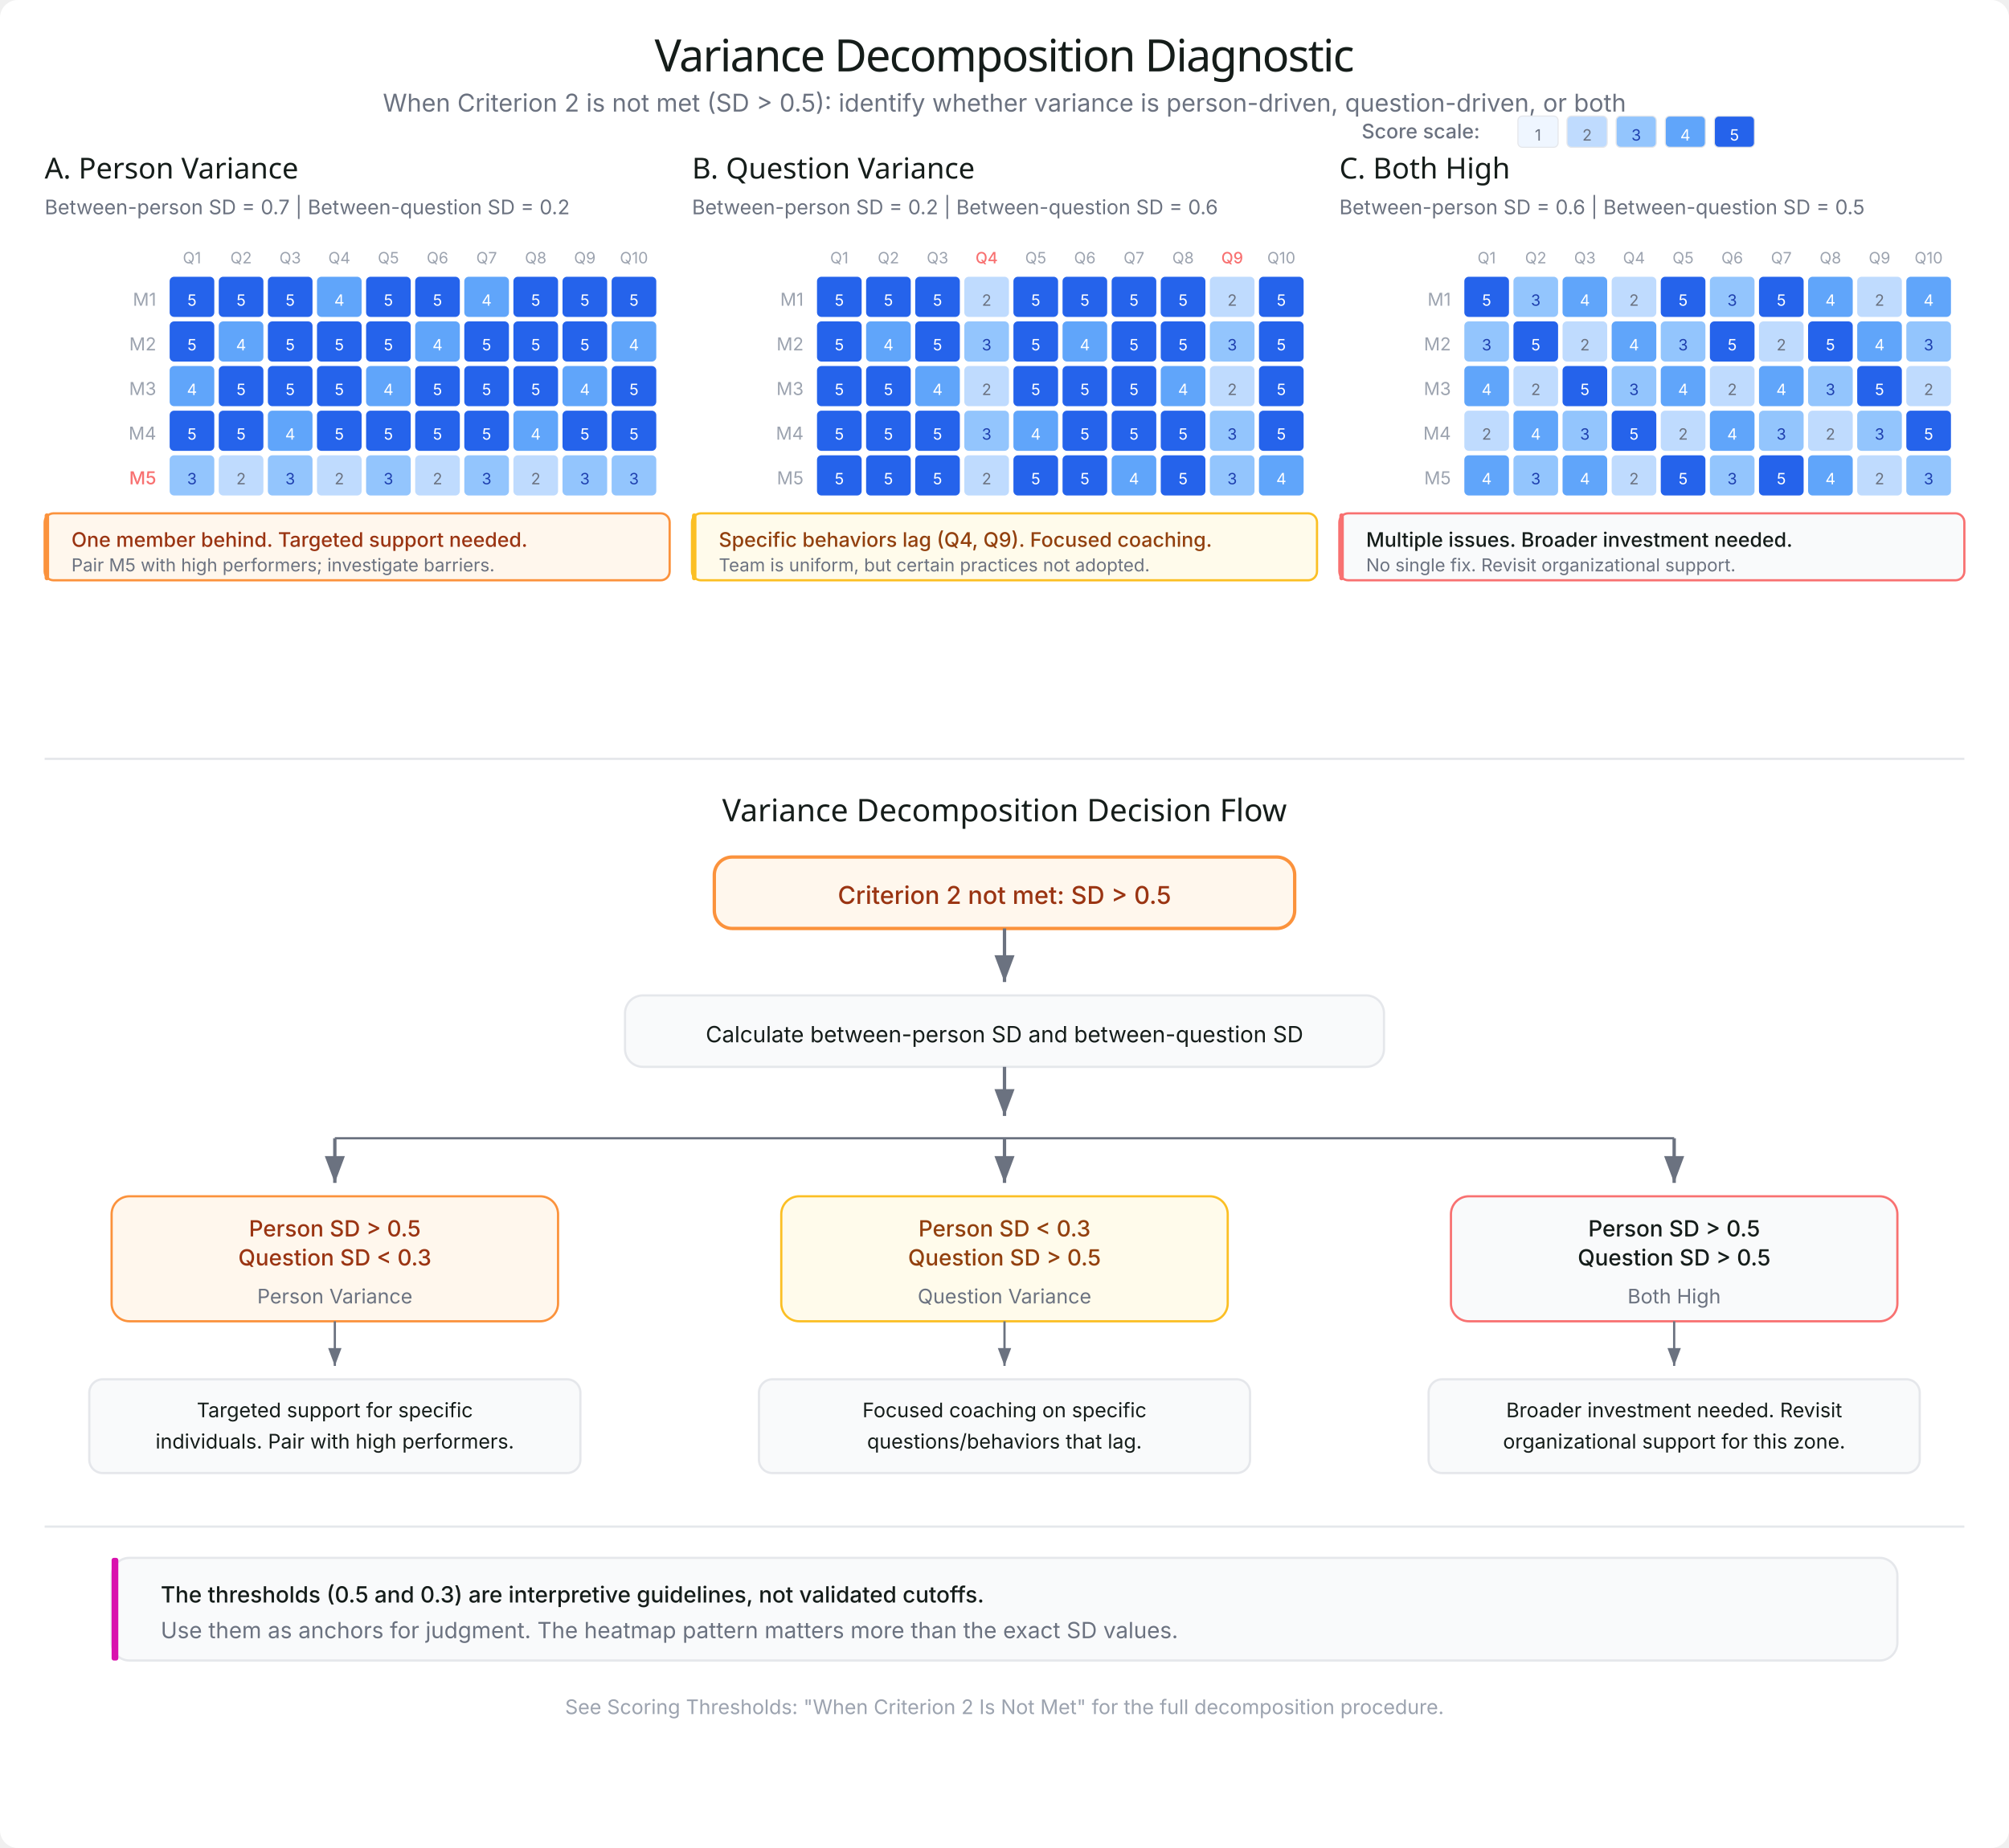
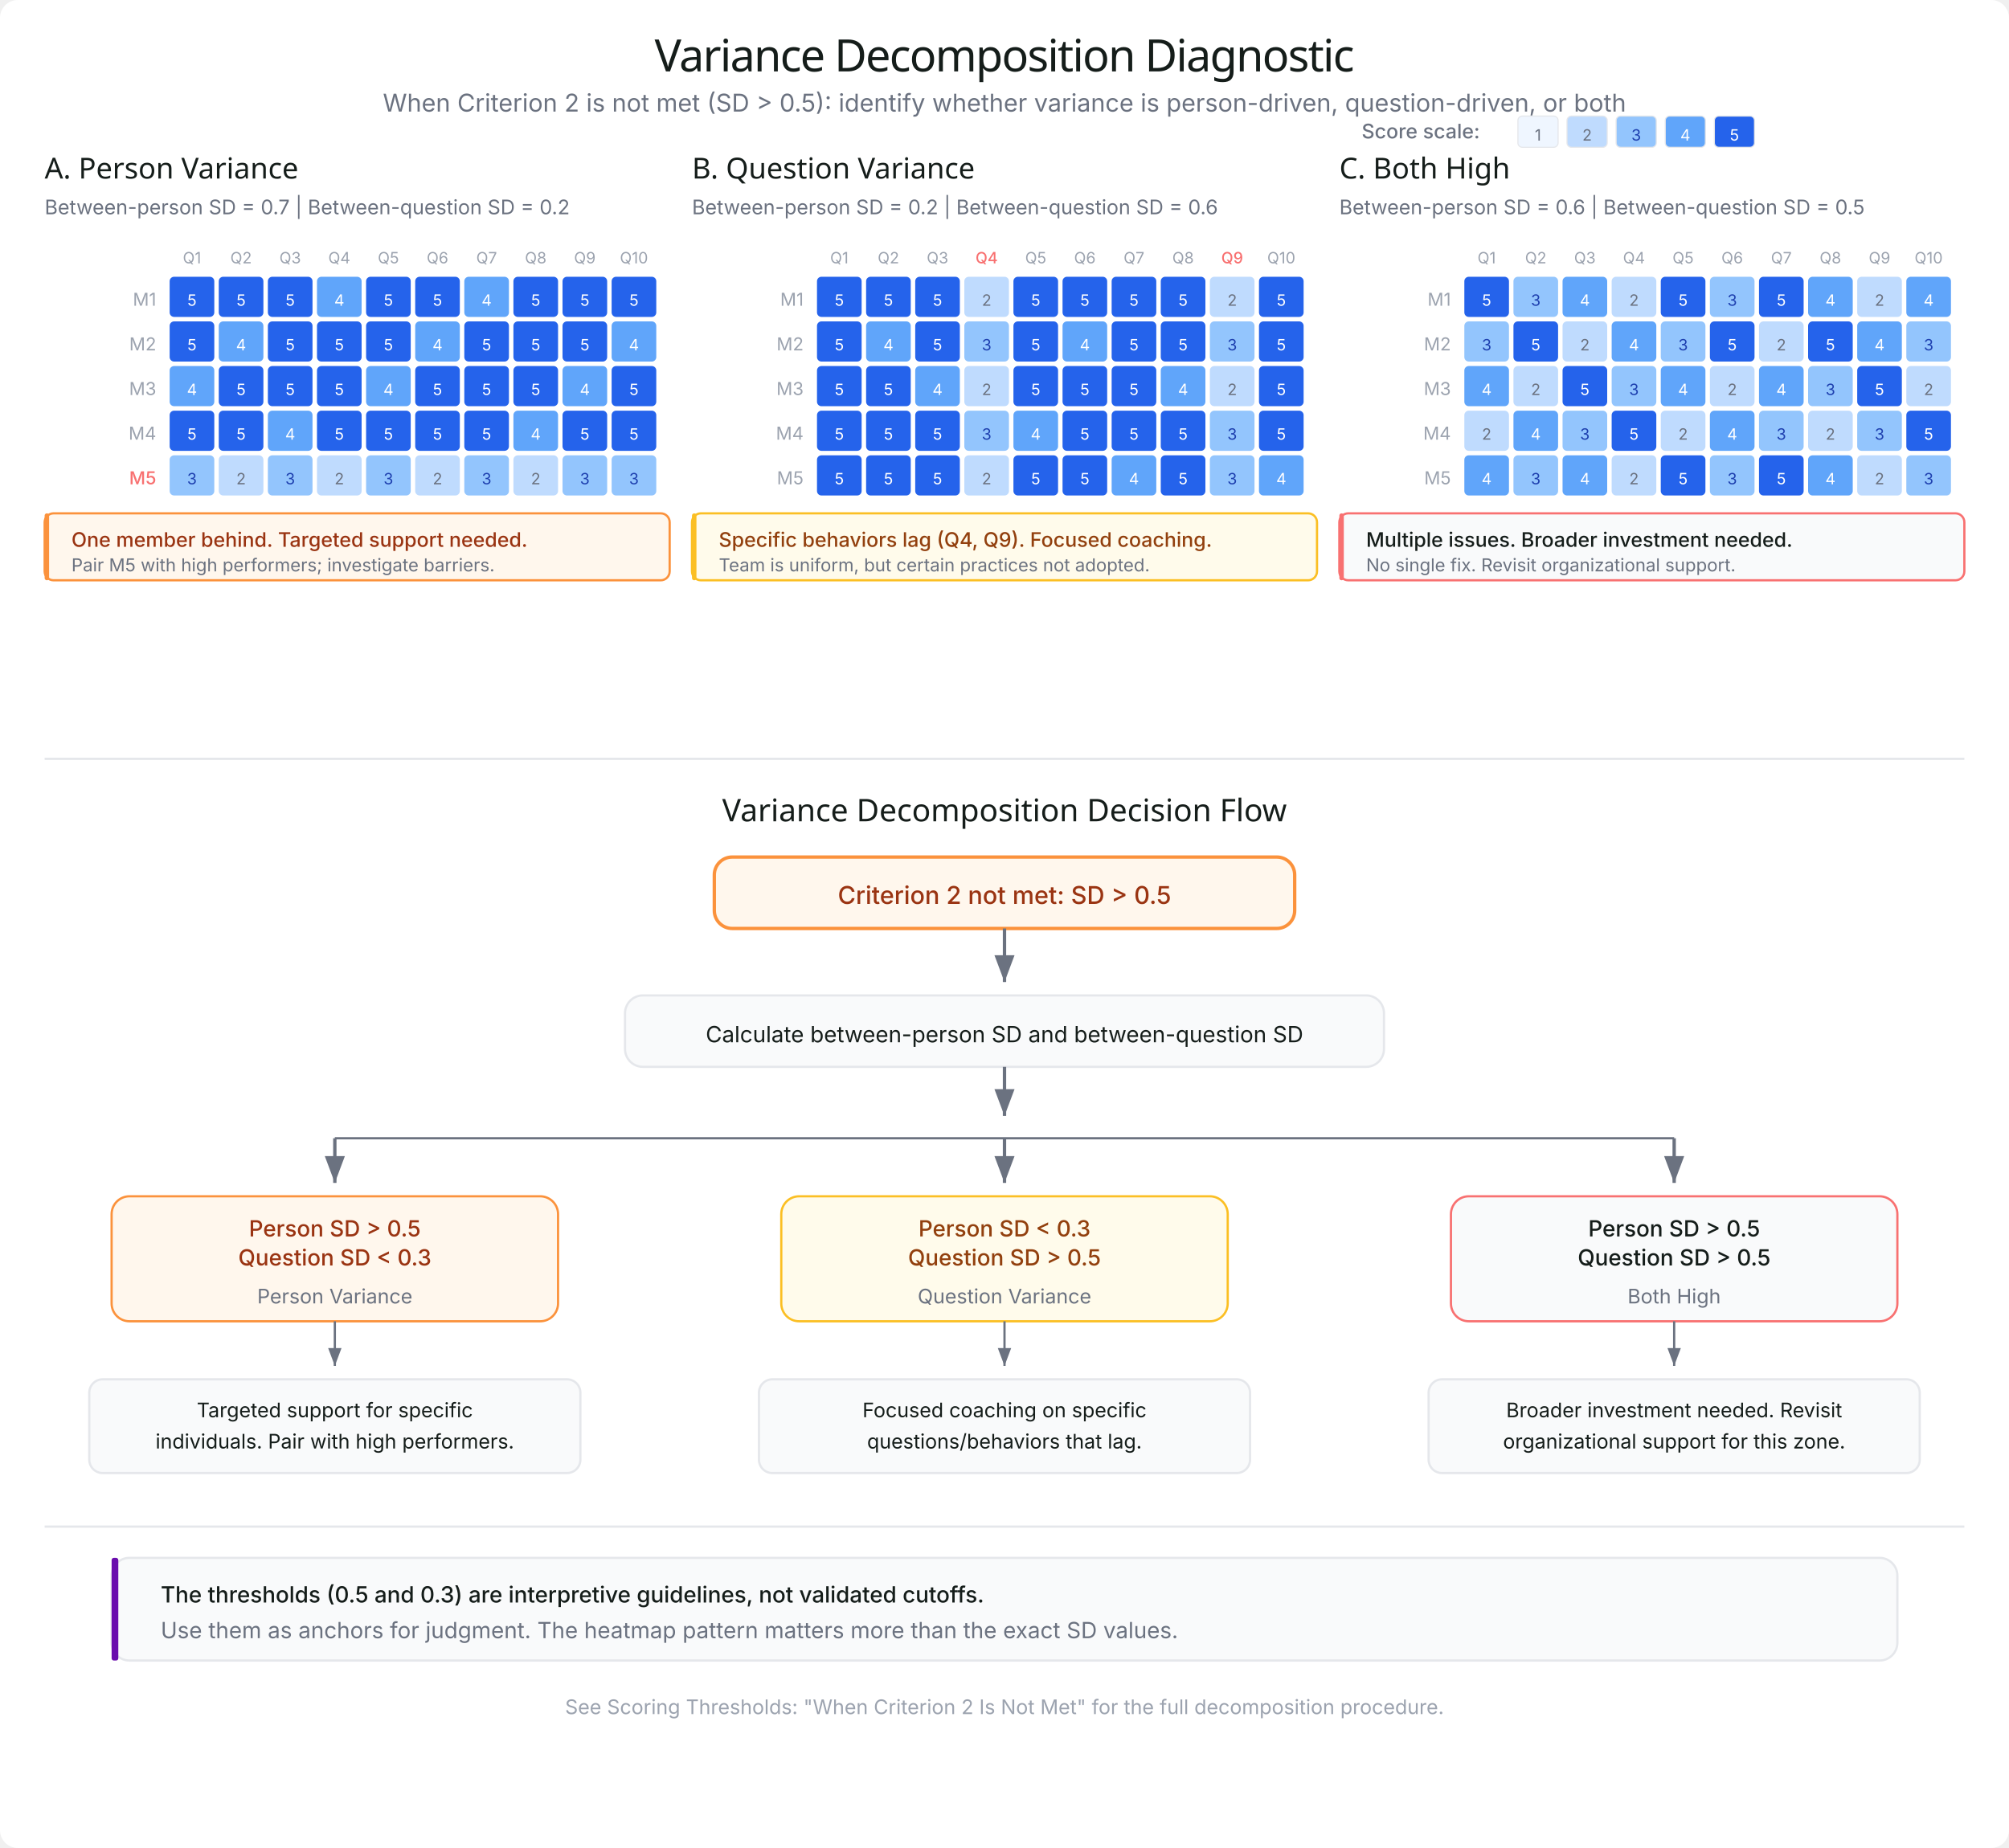
<svg xmlns="http://www.w3.org/2000/svg" viewBox="0 0 900 828" font-family="'Inter', sans-serif">
  <defs>
    <marker id="arrow" markerWidth="8" markerHeight="6" refX="8" refY="3" orient="auto">
      <polygon points="0 0, 8 3, 0 6" fill="#6B7280" />
    </marker>
  </defs>
  <rect width="900" height="828" fill="#fff" rx="8" />
  <text x="450" y="32" text-anchor="middle" font-family="'DM Sans', sans-serif" font-size="20" font-weight="400" fill="#151D1A" letter-spacing="-0.03em">Variance Decomposition Diagnostic</text>
  <text x="450" y="50" text-anchor="middle" font-size="11" fill="#6B7280">When Criterion 2 is not met (SD &gt; 0.5): identify whether variance is person-driven, question-driven, or both</text>
  <g transform="translate(610, 62)">
    <text x="0" y="0" font-size="9" font-weight="500" fill="#6B7280">Score scale:</text>
    <rect x="70" y="-10" width="18" height="14" rx="2" fill="#EFF6FF" stroke="#E5E7EB" stroke-width="0.5" />
    <text x="79" y="1" text-anchor="middle" font-size="7" fill="#6B7280">1</text>
    <rect x="92" y="-10" width="18" height="14" rx="2" fill="#BFDBFE" stroke="#E5E7EB" stroke-width="0.5" />
    <text x="101" y="1" text-anchor="middle" font-size="7" fill="#6B7280">2</text>
    <rect x="114" y="-10" width="18" height="14" rx="2" fill="#93C5FD" stroke="#E5E7EB" stroke-width="0.5" />
    <text x="123" y="1" text-anchor="middle" font-size="7" fill="#1E40AF">3</text>
    <rect x="136" y="-10" width="18" height="14" rx="2" fill="#60A5FA" stroke="#E5E7EB" stroke-width="0.5" />
    <text x="145" y="1" text-anchor="middle" font-size="7" fill="#fff">4</text>
    <rect x="158" y="-10" width="18" height="14" rx="2" fill="#2563EB" stroke="#E5E7EB" stroke-width="0.5" />
    <text x="167" y="1" text-anchor="middle" font-size="7" fill="#fff">5</text>
  </g>
  <g transform="translate(20, 80)">
    <text x="0" y="0" font-family="'DM Sans', sans-serif" font-size="13" font-weight="500" fill="#151D1A">A. Person Variance</text>
    <text x="0" y="16" font-size="9" fill="#6B7280">Between-person SD = 0.7 | Between-question SD = 0.2</text>
    <text x="66" y="38" text-anchor="middle" font-size="7" fill="#9CA3AF">Q1</text>
    <text x="88" y="38" text-anchor="middle" font-size="7" fill="#9CA3AF">Q2</text>
    <text x="110" y="38" text-anchor="middle" font-size="7" fill="#9CA3AF">Q3</text>
    <text x="132" y="38" text-anchor="middle" font-size="7" fill="#9CA3AF">Q4</text>
    <text x="154" y="38" text-anchor="middle" font-size="7" fill="#9CA3AF">Q5</text>
    <text x="176" y="38" text-anchor="middle" font-size="7" fill="#9CA3AF">Q6</text>
    <text x="198" y="38" text-anchor="middle" font-size="7" fill="#9CA3AF">Q7</text>
    <text x="220" y="38" text-anchor="middle" font-size="7" fill="#9CA3AF">Q8</text>
    <text x="242" y="38" text-anchor="middle" font-size="7" fill="#9CA3AF">Q9</text>
    <text x="264" y="38" text-anchor="middle" font-size="7" fill="#9CA3AF">Q10</text>
    <text x="50" y="57" text-anchor="end" font-size="8" fill="#9CA3AF">M1</text>
    <text x="50" y="77" text-anchor="end" font-size="8" fill="#9CA3AF">M2</text>
    <text x="50" y="97" text-anchor="end" font-size="8" fill="#9CA3AF">M3</text>
    <text x="50" y="117" text-anchor="end" font-size="8" fill="#9CA3AF">M4</text>
    <text x="50" y="137" text-anchor="end" font-size="8" fill="#F87171" font-weight="500">M5</text>
    <rect x="56" y="44" width="20" height="18" rx="2" fill="#2563EB" />
    <text x="66" y="57" text-anchor="middle" font-size="7" fill="#fff">5</text>
    <rect x="78" y="44" width="20" height="18" rx="2" fill="#2563EB" />
    <text x="88" y="57" text-anchor="middle" font-size="7" fill="#fff">5</text>
    <rect x="100" y="44" width="20" height="18" rx="2" fill="#2563EB" />
    <text x="110" y="57" text-anchor="middle" font-size="7" fill="#fff">5</text>
    <rect x="122" y="44" width="20" height="18" rx="2" fill="#60A5FA" />
    <text x="132" y="57" text-anchor="middle" font-size="7" fill="#fff">4</text>
    <rect x="144" y="44" width="20" height="18" rx="2" fill="#2563EB" />
    <text x="154" y="57" text-anchor="middle" font-size="7" fill="#fff">5</text>
    <rect x="166" y="44" width="20" height="18" rx="2" fill="#2563EB" />
    <text x="176" y="57" text-anchor="middle" font-size="7" fill="#fff">5</text>
    <rect x="188" y="44" width="20" height="18" rx="2" fill="#60A5FA" />
    <text x="198" y="57" text-anchor="middle" font-size="7" fill="#fff">4</text>
    <rect x="210" y="44" width="20" height="18" rx="2" fill="#2563EB" />
    <text x="220" y="57" text-anchor="middle" font-size="7" fill="#fff">5</text>
    <rect x="232" y="44" width="20" height="18" rx="2" fill="#2563EB" />
    <text x="242" y="57" text-anchor="middle" font-size="7" fill="#fff">5</text>
    <rect x="254" y="44" width="20" height="18" rx="2" fill="#2563EB" />
    <text x="264" y="57" text-anchor="middle" font-size="7" fill="#fff">5</text>
    <rect x="56" y="64" width="20" height="18" rx="2" fill="#2563EB" />
    <text x="66" y="77" text-anchor="middle" font-size="7" fill="#fff">5</text>
    <rect x="78" y="64" width="20" height="18" rx="2" fill="#60A5FA" />
    <text x="88" y="77" text-anchor="middle" font-size="7" fill="#fff">4</text>
    <rect x="100" y="64" width="20" height="18" rx="2" fill="#2563EB" />
    <text x="110" y="77" text-anchor="middle" font-size="7" fill="#fff">5</text>
    <rect x="122" y="64" width="20" height="18" rx="2" fill="#2563EB" />
    <text x="132" y="77" text-anchor="middle" font-size="7" fill="#fff">5</text>
    <rect x="144" y="64" width="20" height="18" rx="2" fill="#2563EB" />
    <text x="154" y="77" text-anchor="middle" font-size="7" fill="#fff">5</text>
    <rect x="166" y="64" width="20" height="18" rx="2" fill="#60A5FA" />
    <text x="176" y="77" text-anchor="middle" font-size="7" fill="#fff">4</text>
    <rect x="188" y="64" width="20" height="18" rx="2" fill="#2563EB" />
    <text x="198" y="77" text-anchor="middle" font-size="7" fill="#fff">5</text>
    <rect x="210" y="64" width="20" height="18" rx="2" fill="#2563EB" />
    <text x="220" y="77" text-anchor="middle" font-size="7" fill="#fff">5</text>
    <rect x="232" y="64" width="20" height="18" rx="2" fill="#2563EB" />
    <text x="242" y="77" text-anchor="middle" font-size="7" fill="#fff">5</text>
    <rect x="254" y="64" width="20" height="18" rx="2" fill="#60A5FA" />
    <text x="264" y="77" text-anchor="middle" font-size="7" fill="#fff">4</text>
    <rect x="56" y="84" width="20" height="18" rx="2" fill="#60A5FA" />
    <text x="66" y="97" text-anchor="middle" font-size="7" fill="#fff">4</text>
    <rect x="78" y="84" width="20" height="18" rx="2" fill="#2563EB" />
    <text x="88" y="97" text-anchor="middle" font-size="7" fill="#fff">5</text>
    <rect x="100" y="84" width="20" height="18" rx="2" fill="#2563EB" />
    <text x="110" y="97" text-anchor="middle" font-size="7" fill="#fff">5</text>
    <rect x="122" y="84" width="20" height="18" rx="2" fill="#2563EB" />
    <text x="132" y="97" text-anchor="middle" font-size="7" fill="#fff">5</text>
    <rect x="144" y="84" width="20" height="18" rx="2" fill="#60A5FA" />
    <text x="154" y="97" text-anchor="middle" font-size="7" fill="#fff">4</text>
    <rect x="166" y="84" width="20" height="18" rx="2" fill="#2563EB" />
    <text x="176" y="97" text-anchor="middle" font-size="7" fill="#fff">5</text>
    <rect x="188" y="84" width="20" height="18" rx="2" fill="#2563EB" />
    <text x="198" y="97" text-anchor="middle" font-size="7" fill="#fff">5</text>
    <rect x="210" y="84" width="20" height="18" rx="2" fill="#2563EB" />
    <text x="220" y="97" text-anchor="middle" font-size="7" fill="#fff">5</text>
    <rect x="232" y="84" width="20" height="18" rx="2" fill="#60A5FA" />
    <text x="242" y="97" text-anchor="middle" font-size="7" fill="#fff">4</text>
    <rect x="254" y="84" width="20" height="18" rx="2" fill="#2563EB" />
    <text x="264" y="97" text-anchor="middle" font-size="7" fill="#fff">5</text>
    <rect x="56" y="104" width="20" height="18" rx="2" fill="#2563EB" />
    <text x="66" y="117" text-anchor="middle" font-size="7" fill="#fff">5</text>
    <rect x="78" y="104" width="20" height="18" rx="2" fill="#2563EB" />
    <text x="88" y="117" text-anchor="middle" font-size="7" fill="#fff">5</text>
    <rect x="100" y="104" width="20" height="18" rx="2" fill="#60A5FA" />
    <text x="110" y="117" text-anchor="middle" font-size="7" fill="#fff">4</text>
    <rect x="122" y="104" width="20" height="18" rx="2" fill="#2563EB" />
    <text x="132" y="117" text-anchor="middle" font-size="7" fill="#fff">5</text>
    <rect x="144" y="104" width="20" height="18" rx="2" fill="#2563EB" />
    <text x="154" y="117" text-anchor="middle" font-size="7" fill="#fff">5</text>
    <rect x="166" y="104" width="20" height="18" rx="2" fill="#2563EB" />
    <text x="176" y="117" text-anchor="middle" font-size="7" fill="#fff">5</text>
    <rect x="188" y="104" width="20" height="18" rx="2" fill="#2563EB" />
    <text x="198" y="117" text-anchor="middle" font-size="7" fill="#fff">5</text>
    <rect x="210" y="104" width="20" height="18" rx="2" fill="#60A5FA" />
    <text x="220" y="117" text-anchor="middle" font-size="7" fill="#fff">4</text>
    <rect x="232" y="104" width="20" height="18" rx="2" fill="#2563EB" />
    <text x="242" y="117" text-anchor="middle" font-size="7" fill="#fff">5</text>
    <rect x="254" y="104" width="20" height="18" rx="2" fill="#2563EB" />
    <text x="264" y="117" text-anchor="middle" font-size="7" fill="#fff">5</text>
    <rect x="56" y="124" width="20" height="18" rx="2" fill="#93C5FD" />
    <text x="66" y="137" text-anchor="middle" font-size="7" fill="#1E40AF">3</text>
    <rect x="78" y="124" width="20" height="18" rx="2" fill="#BFDBFE" />
    <text x="88" y="137" text-anchor="middle" font-size="7" fill="#6B7280">2</text>
    <rect x="100" y="124" width="20" height="18" rx="2" fill="#93C5FD" />
    <text x="110" y="137" text-anchor="middle" font-size="7" fill="#1E40AF">3</text>
    <rect x="122" y="124" width="20" height="18" rx="2" fill="#BFDBFE" />
    <text x="132" y="137" text-anchor="middle" font-size="7" fill="#6B7280">2</text>
    <rect x="144" y="124" width="20" height="18" rx="2" fill="#93C5FD" />
    <text x="154" y="137" text-anchor="middle" font-size="7" fill="#1E40AF">3</text>
    <rect x="166" y="124" width="20" height="18" rx="2" fill="#BFDBFE" />
    <text x="176" y="137" text-anchor="middle" font-size="7" fill="#6B7280">2</text>
    <rect x="188" y="124" width="20" height="18" rx="2" fill="#93C5FD" />
    <text x="198" y="137" text-anchor="middle" font-size="7" fill="#1E40AF">3</text>
    <rect x="210" y="124" width="20" height="18" rx="2" fill="#BFDBFE" />
    <text x="220" y="137" text-anchor="middle" font-size="7" fill="#6B7280">2</text>
    <rect x="232" y="124" width="20" height="18" rx="2" fill="#93C5FD" />
    <text x="242" y="137" text-anchor="middle" font-size="7" fill="#1E40AF">3</text>
    <rect x="254" y="124" width="20" height="18" rx="2" fill="#93C5FD" />
    <text x="264" y="137" text-anchor="middle" font-size="7" fill="#1E40AF">3</text>
    <rect x="0" y="150" width="280" height="30" rx="4" fill="#FFF7ED" stroke="#FB923C" stroke-width="1" />
    <rect x="0" y="150" width="2" height="30" rx="1" fill="#FB923C" />
    <text x="12" y="165" font-size="9" font-weight="500" fill="#9A3412">One member behind. Targeted support needed.</text>
    <text x="12" y="176" font-size="8" fill="#6B7280">Pair M5 with high performers; investigate barriers.</text>
  </g>
  <g transform="translate(310, 80)">
    <text x="0" y="0" font-family="'DM Sans', sans-serif" font-size="13" font-weight="500" fill="#151D1A">B. Question Variance</text>
    <text x="0" y="16" font-size="9" fill="#6B7280">Between-person SD = 0.2 | Between-question SD = 0.6</text>
    <text x="66" y="38" text-anchor="middle" font-size="7" fill="#9CA3AF">Q1</text>
    <text x="88" y="38" text-anchor="middle" font-size="7" fill="#9CA3AF">Q2</text>
    <text x="110" y="38" text-anchor="middle" font-size="7" fill="#9CA3AF">Q3</text>
    <text x="132" y="38" text-anchor="middle" font-size="7" fill="#F87171" font-weight="500">Q4</text>
    <text x="154" y="38" text-anchor="middle" font-size="7" fill="#9CA3AF">Q5</text>
    <text x="176" y="38" text-anchor="middle" font-size="7" fill="#9CA3AF">Q6</text>
    <text x="198" y="38" text-anchor="middle" font-size="7" fill="#9CA3AF">Q7</text>
    <text x="220" y="38" text-anchor="middle" font-size="7" fill="#9CA3AF">Q8</text>
    <text x="242" y="38" text-anchor="middle" font-size="7" fill="#F87171" font-weight="500">Q9</text>
    <text x="264" y="38" text-anchor="middle" font-size="7" fill="#9CA3AF">Q10</text>
    <text x="50" y="57" text-anchor="end" font-size="8" fill="#9CA3AF">M1</text>
    <text x="50" y="77" text-anchor="end" font-size="8" fill="#9CA3AF">M2</text>
    <text x="50" y="97" text-anchor="end" font-size="8" fill="#9CA3AF">M3</text>
    <text x="50" y="117" text-anchor="end" font-size="8" fill="#9CA3AF">M4</text>
    <text x="50" y="137" text-anchor="end" font-size="8" fill="#9CA3AF">M5</text>
    <rect x="56" y="44" width="20" height="18" rx="2" fill="#2563EB" />
    <text x="66" y="57" text-anchor="middle" font-size="7" fill="#fff">5</text>
    <rect x="78" y="44" width="20" height="18" rx="2" fill="#2563EB" />
    <text x="88" y="57" text-anchor="middle" font-size="7" fill="#fff">5</text>
    <rect x="100" y="44" width="20" height="18" rx="2" fill="#2563EB" />
    <text x="110" y="57" text-anchor="middle" font-size="7" fill="#fff">5</text>
    <rect x="122" y="44" width="20" height="18" rx="2" fill="#BFDBFE" />
    <text x="132" y="57" text-anchor="middle" font-size="7" fill="#6B7280">2</text>
    <rect x="144" y="44" width="20" height="18" rx="2" fill="#2563EB" />
    <text x="154" y="57" text-anchor="middle" font-size="7" fill="#fff">5</text>
    <rect x="166" y="44" width="20" height="18" rx="2" fill="#2563EB" />
    <text x="176" y="57" text-anchor="middle" font-size="7" fill="#fff">5</text>
    <rect x="188" y="44" width="20" height="18" rx="2" fill="#2563EB" />
    <text x="198" y="57" text-anchor="middle" font-size="7" fill="#fff">5</text>
    <rect x="210" y="44" width="20" height="18" rx="2" fill="#2563EB" />
    <text x="220" y="57" text-anchor="middle" font-size="7" fill="#fff">5</text>
    <rect x="232" y="44" width="20" height="18" rx="2" fill="#BFDBFE" />
    <text x="242" y="57" text-anchor="middle" font-size="7" fill="#6B7280">2</text>
    <rect x="254" y="44" width="20" height="18" rx="2" fill="#2563EB" />
    <text x="264" y="57" text-anchor="middle" font-size="7" fill="#fff">5</text>
    <rect x="56" y="64" width="20" height="18" rx="2" fill="#2563EB" />
    <text x="66" y="77" text-anchor="middle" font-size="7" fill="#fff">5</text>
    <rect x="78" y="64" width="20" height="18" rx="2" fill="#60A5FA" />
    <text x="88" y="77" text-anchor="middle" font-size="7" fill="#fff">4</text>
    <rect x="100" y="64" width="20" height="18" rx="2" fill="#2563EB" />
    <text x="110" y="77" text-anchor="middle" font-size="7" fill="#fff">5</text>
    <rect x="122" y="64" width="20" height="18" rx="2" fill="#93C5FD" />
    <text x="132" y="77" text-anchor="middle" font-size="7" fill="#1E40AF">3</text>
    <rect x="144" y="64" width="20" height="18" rx="2" fill="#2563EB" />
    <text x="154" y="77" text-anchor="middle" font-size="7" fill="#fff">5</text>
    <rect x="166" y="64" width="20" height="18" rx="2" fill="#60A5FA" />
    <text x="176" y="77" text-anchor="middle" font-size="7" fill="#fff">4</text>
    <rect x="188" y="64" width="20" height="18" rx="2" fill="#2563EB" />
    <text x="198" y="77" text-anchor="middle" font-size="7" fill="#fff">5</text>
    <rect x="210" y="64" width="20" height="18" rx="2" fill="#2563EB" />
    <text x="220" y="77" text-anchor="middle" font-size="7" fill="#fff">5</text>
    <rect x="232" y="64" width="20" height="18" rx="2" fill="#93C5FD" />
    <text x="242" y="77" text-anchor="middle" font-size="7" fill="#1E40AF">3</text>
    <rect x="254" y="64" width="20" height="18" rx="2" fill="#2563EB" />
    <text x="264" y="77" text-anchor="middle" font-size="7" fill="#fff">5</text>
    <rect x="56" y="84" width="20" height="18" rx="2" fill="#2563EB" />
    <text x="66" y="97" text-anchor="middle" font-size="7" fill="#fff">5</text>
    <rect x="78" y="84" width="20" height="18" rx="2" fill="#2563EB" />
    <text x="88" y="97" text-anchor="middle" font-size="7" fill="#fff">5</text>
    <rect x="100" y="84" width="20" height="18" rx="2" fill="#60A5FA" />
    <text x="110" y="97" text-anchor="middle" font-size="7" fill="#fff">4</text>
    <rect x="122" y="84" width="20" height="18" rx="2" fill="#BFDBFE" />
    <text x="132" y="97" text-anchor="middle" font-size="7" fill="#6B7280">2</text>
    <rect x="144" y="84" width="20" height="18" rx="2" fill="#2563EB" />
    <text x="154" y="97" text-anchor="middle" font-size="7" fill="#fff">5</text>
    <rect x="166" y="84" width="20" height="18" rx="2" fill="#2563EB" />
    <text x="176" y="97" text-anchor="middle" font-size="7" fill="#fff">5</text>
    <rect x="188" y="84" width="20" height="18" rx="2" fill="#2563EB" />
    <text x="198" y="97" text-anchor="middle" font-size="7" fill="#fff">5</text>
    <rect x="210" y="84" width="20" height="18" rx="2" fill="#60A5FA" />
    <text x="220" y="97" text-anchor="middle" font-size="7" fill="#fff">4</text>
    <rect x="232" y="84" width="20" height="18" rx="2" fill="#BFDBFE" />
    <text x="242" y="97" text-anchor="middle" font-size="7" fill="#6B7280">2</text>
    <rect x="254" y="84" width="20" height="18" rx="2" fill="#2563EB" />
    <text x="264" y="97" text-anchor="middle" font-size="7" fill="#fff">5</text>
    <rect x="56" y="104" width="20" height="18" rx="2" fill="#2563EB" />
    <text x="66" y="117" text-anchor="middle" font-size="7" fill="#fff">5</text>
    <rect x="78" y="104" width="20" height="18" rx="2" fill="#2563EB" />
    <text x="88" y="117" text-anchor="middle" font-size="7" fill="#fff">5</text>
    <rect x="100" y="104" width="20" height="18" rx="2" fill="#2563EB" />
    <text x="110" y="117" text-anchor="middle" font-size="7" fill="#fff">5</text>
    <rect x="122" y="104" width="20" height="18" rx="2" fill="#93C5FD" />
    <text x="132" y="117" text-anchor="middle" font-size="7" fill="#1E40AF">3</text>
    <rect x="144" y="104" width="20" height="18" rx="2" fill="#60A5FA" />
    <text x="154" y="117" text-anchor="middle" font-size="7" fill="#fff">4</text>
    <rect x="166" y="104" width="20" height="18" rx="2" fill="#2563EB" />
    <text x="176" y="117" text-anchor="middle" font-size="7" fill="#fff">5</text>
    <rect x="188" y="104" width="20" height="18" rx="2" fill="#2563EB" />
    <text x="198" y="117" text-anchor="middle" font-size="7" fill="#fff">5</text>
    <rect x="210" y="104" width="20" height="18" rx="2" fill="#2563EB" />
    <text x="220" y="117" text-anchor="middle" font-size="7" fill="#fff">5</text>
    <rect x="232" y="104" width="20" height="18" rx="2" fill="#93C5FD" />
    <text x="242" y="117" text-anchor="middle" font-size="7" fill="#1E40AF">3</text>
    <rect x="254" y="104" width="20" height="18" rx="2" fill="#2563EB" />
    <text x="264" y="117" text-anchor="middle" font-size="7" fill="#fff">5</text>
    <rect x="56" y="124" width="20" height="18" rx="2" fill="#2563EB" />
    <text x="66" y="137" text-anchor="middle" font-size="7" fill="#fff">5</text>
    <rect x="78" y="124" width="20" height="18" rx="2" fill="#2563EB" />
    <text x="88" y="137" text-anchor="middle" font-size="7" fill="#fff">5</text>
    <rect x="100" y="124" width="20" height="18" rx="2" fill="#2563EB" />
    <text x="110" y="137" text-anchor="middle" font-size="7" fill="#fff">5</text>
    <rect x="122" y="124" width="20" height="18" rx="2" fill="#BFDBFE" />
    <text x="132" y="137" text-anchor="middle" font-size="7" fill="#6B7280">2</text>
    <rect x="144" y="124" width="20" height="18" rx="2" fill="#2563EB" />
    <text x="154" y="137" text-anchor="middle" font-size="7" fill="#fff">5</text>
    <rect x="166" y="124" width="20" height="18" rx="2" fill="#2563EB" />
    <text x="176" y="137" text-anchor="middle" font-size="7" fill="#fff">5</text>
    <rect x="188" y="124" width="20" height="18" rx="2" fill="#60A5FA" />
    <text x="198" y="137" text-anchor="middle" font-size="7" fill="#fff">4</text>
    <rect x="210" y="124" width="20" height="18" rx="2" fill="#2563EB" />
    <text x="220" y="137" text-anchor="middle" font-size="7" fill="#fff">5</text>
    <rect x="232" y="124" width="20" height="18" rx="2" fill="#93C5FD" />
    <text x="242" y="137" text-anchor="middle" font-size="7" fill="#1E40AF">3</text>
    <rect x="254" y="124" width="20" height="18" rx="2" fill="#60A5FA" />
    <text x="264" y="137" text-anchor="middle" font-size="7" fill="#fff">4</text>
    <rect x="0" y="150" width="280" height="30" rx="4" fill="#FFFBEB" stroke="#FBBF24" stroke-width="1" />
    <rect x="0" y="150" width="2" height="30" rx="1" fill="#FBBF24" />
    <text x="12" y="165" font-size="9" font-weight="500" fill="#92400E">Specific behaviors lag (Q4, Q9). Focused coaching.</text>
    <text x="12" y="176" font-size="8" fill="#6B7280">Team is uniform, but certain practices not adopted.</text>
  </g>
  <g transform="translate(600, 80)">
    <text x="0" y="0" font-family="'DM Sans', sans-serif" font-size="13" font-weight="500" fill="#151D1A">C. Both High</text>
    <text x="0" y="16" font-size="9" fill="#6B7280">Between-person SD = 0.6 | Between-question SD = 0.5</text>
    <text x="66" y="38" text-anchor="middle" font-size="7" fill="#9CA3AF">Q1</text>
    <text x="88" y="38" text-anchor="middle" font-size="7" fill="#9CA3AF">Q2</text>
    <text x="110" y="38" text-anchor="middle" font-size="7" fill="#9CA3AF">Q3</text>
    <text x="132" y="38" text-anchor="middle" font-size="7" fill="#9CA3AF">Q4</text>
    <text x="154" y="38" text-anchor="middle" font-size="7" fill="#9CA3AF">Q5</text>
    <text x="176" y="38" text-anchor="middle" font-size="7" fill="#9CA3AF">Q6</text>
    <text x="198" y="38" text-anchor="middle" font-size="7" fill="#9CA3AF">Q7</text>
    <text x="220" y="38" text-anchor="middle" font-size="7" fill="#9CA3AF">Q8</text>
    <text x="242" y="38" text-anchor="middle" font-size="7" fill="#9CA3AF">Q9</text>
    <text x="264" y="38" text-anchor="middle" font-size="7" fill="#9CA3AF">Q10</text>
    <text x="50" y="57" text-anchor="end" font-size="8" fill="#9CA3AF">M1</text>
    <text x="50" y="77" text-anchor="end" font-size="8" fill="#9CA3AF">M2</text>
    <text x="50" y="97" text-anchor="end" font-size="8" fill="#9CA3AF">M3</text>
    <text x="50" y="117" text-anchor="end" font-size="8" fill="#9CA3AF">M4</text>
    <text x="50" y="137" text-anchor="end" font-size="8" fill="#9CA3AF">M5</text>
    <rect x="56" y="44" width="20" height="18" rx="2" fill="#2563EB" />
    <text x="66" y="57" text-anchor="middle" font-size="7" fill="#fff">5</text>
    <rect x="78" y="44" width="20" height="18" rx="2" fill="#93C5FD" />
    <text x="88" y="57" text-anchor="middle" font-size="7" fill="#1E40AF">3</text>
    <rect x="100" y="44" width="20" height="18" rx="2" fill="#60A5FA" />
    <text x="110" y="57" text-anchor="middle" font-size="7" fill="#fff">4</text>
    <rect x="122" y="44" width="20" height="18" rx="2" fill="#BFDBFE" />
    <text x="132" y="57" text-anchor="middle" font-size="7" fill="#6B7280">2</text>
    <rect x="144" y="44" width="20" height="18" rx="2" fill="#2563EB" />
    <text x="154" y="57" text-anchor="middle" font-size="7" fill="#fff">5</text>
    <rect x="166" y="44" width="20" height="18" rx="2" fill="#93C5FD" />
    <text x="176" y="57" text-anchor="middle" font-size="7" fill="#1E40AF">3</text>
    <rect x="188" y="44" width="20" height="18" rx="2" fill="#2563EB" />
    <text x="198" y="57" text-anchor="middle" font-size="7" fill="#fff">5</text>
    <rect x="210" y="44" width="20" height="18" rx="2" fill="#60A5FA" />
    <text x="220" y="57" text-anchor="middle" font-size="7" fill="#fff">4</text>
    <rect x="232" y="44" width="20" height="18" rx="2" fill="#BFDBFE" />
    <text x="242" y="57" text-anchor="middle" font-size="7" fill="#6B7280">2</text>
    <rect x="254" y="44" width="20" height="18" rx="2" fill="#60A5FA" />
    <text x="264" y="57" text-anchor="middle" font-size="7" fill="#fff">4</text>
    <rect x="56" y="64" width="20" height="18" rx="2" fill="#93C5FD" />
    <text x="66" y="77" text-anchor="middle" font-size="7" fill="#1E40AF">3</text>
    <rect x="78" y="64" width="20" height="18" rx="2" fill="#2563EB" />
    <text x="88" y="77" text-anchor="middle" font-size="7" fill="#fff">5</text>
    <rect x="100" y="64" width="20" height="18" rx="2" fill="#BFDBFE" />
    <text x="110" y="77" text-anchor="middle" font-size="7" fill="#6B7280">2</text>
    <rect x="122" y="64" width="20" height="18" rx="2" fill="#60A5FA" />
    <text x="132" y="77" text-anchor="middle" font-size="7" fill="#fff">4</text>
    <rect x="144" y="64" width="20" height="18" rx="2" fill="#93C5FD" />
    <text x="154" y="77" text-anchor="middle" font-size="7" fill="#1E40AF">3</text>
    <rect x="166" y="64" width="20" height="18" rx="2" fill="#2563EB" />
    <text x="176" y="77" text-anchor="middle" font-size="7" fill="#fff">5</text>
    <rect x="188" y="64" width="20" height="18" rx="2" fill="#BFDBFE" />
    <text x="198" y="77" text-anchor="middle" font-size="7" fill="#6B7280">2</text>
    <rect x="210" y="64" width="20" height="18" rx="2" fill="#2563EB" />
    <text x="220" y="77" text-anchor="middle" font-size="7" fill="#fff">5</text>
    <rect x="232" y="64" width="20" height="18" rx="2" fill="#60A5FA" />
    <text x="242" y="77" text-anchor="middle" font-size="7" fill="#fff">4</text>
    <rect x="254" y="64" width="20" height="18" rx="2" fill="#93C5FD" />
    <text x="264" y="77" text-anchor="middle" font-size="7" fill="#1E40AF">3</text>
    <rect x="56" y="84" width="20" height="18" rx="2" fill="#60A5FA" />
    <text x="66" y="97" text-anchor="middle" font-size="7" fill="#fff">4</text>
    <rect x="78" y="84" width="20" height="18" rx="2" fill="#BFDBFE" />
    <text x="88" y="97" text-anchor="middle" font-size="7" fill="#6B7280">2</text>
    <rect x="100" y="84" width="20" height="18" rx="2" fill="#2563EB" />
    <text x="110" y="97" text-anchor="middle" font-size="7" fill="#fff">5</text>
    <rect x="122" y="84" width="20" height="18" rx="2" fill="#93C5FD" />
    <text x="132" y="97" text-anchor="middle" font-size="7" fill="#1E40AF">3</text>
    <rect x="144" y="84" width="20" height="18" rx="2" fill="#60A5FA" />
    <text x="154" y="97" text-anchor="middle" font-size="7" fill="#fff">4</text>
    <rect x="166" y="84" width="20" height="18" rx="2" fill="#BFDBFE" />
    <text x="176" y="97" text-anchor="middle" font-size="7" fill="#6B7280">2</text>
    <rect x="188" y="84" width="20" height="18" rx="2" fill="#60A5FA" />
    <text x="198" y="97" text-anchor="middle" font-size="7" fill="#fff">4</text>
    <rect x="210" y="84" width="20" height="18" rx="2" fill="#93C5FD" />
    <text x="220" y="97" text-anchor="middle" font-size="7" fill="#1E40AF">3</text>
    <rect x="232" y="84" width="20" height="18" rx="2" fill="#2563EB" />
    <text x="242" y="97" text-anchor="middle" font-size="7" fill="#fff">5</text>
    <rect x="254" y="84" width="20" height="18" rx="2" fill="#BFDBFE" />
    <text x="264" y="97" text-anchor="middle" font-size="7" fill="#6B7280">2</text>
    <rect x="56" y="104" width="20" height="18" rx="2" fill="#BFDBFE" />
    <text x="66" y="117" text-anchor="middle" font-size="7" fill="#6B7280">2</text>
    <rect x="78" y="104" width="20" height="18" rx="2" fill="#60A5FA" />
    <text x="88" y="117" text-anchor="middle" font-size="7" fill="#fff">4</text>
    <rect x="100" y="104" width="20" height="18" rx="2" fill="#93C5FD" />
    <text x="110" y="117" text-anchor="middle" font-size="7" fill="#1E40AF">3</text>
    <rect x="122" y="104" width="20" height="18" rx="2" fill="#2563EB" />
    <text x="132" y="117" text-anchor="middle" font-size="7" fill="#fff">5</text>
    <rect x="144" y="104" width="20" height="18" rx="2" fill="#BFDBFE" />
    <text x="154" y="117" text-anchor="middle" font-size="7" fill="#6B7280">2</text>
    <rect x="166" y="104" width="20" height="18" rx="2" fill="#60A5FA" />
    <text x="176" y="117" text-anchor="middle" font-size="7" fill="#fff">4</text>
    <rect x="188" y="104" width="20" height="18" rx="2" fill="#93C5FD" />
    <text x="198" y="117" text-anchor="middle" font-size="7" fill="#1E40AF">3</text>
    <rect x="210" y="104" width="20" height="18" rx="2" fill="#BFDBFE" />
    <text x="220" y="117" text-anchor="middle" font-size="7" fill="#6B7280">2</text>
    <rect x="232" y="104" width="20" height="18" rx="2" fill="#93C5FD" />
    <text x="242" y="117" text-anchor="middle" font-size="7" fill="#1E40AF">3</text>
    <rect x="254" y="104" width="20" height="18" rx="2" fill="#2563EB" />
    <text x="264" y="117" text-anchor="middle" font-size="7" fill="#fff">5</text>
    <rect x="56" y="124" width="20" height="18" rx="2" fill="#60A5FA" />
    <text x="66" y="137" text-anchor="middle" font-size="7" fill="#fff">4</text>
    <rect x="78" y="124" width="20" height="18" rx="2" fill="#93C5FD" />
    <text x="88" y="137" text-anchor="middle" font-size="7" fill="#1E40AF">3</text>
    <rect x="100" y="124" width="20" height="18" rx="2" fill="#60A5FA" />
    <text x="110" y="137" text-anchor="middle" font-size="7" fill="#fff">4</text>
    <rect x="122" y="124" width="20" height="18" rx="2" fill="#BFDBFE" />
    <text x="132" y="137" text-anchor="middle" font-size="7" fill="#6B7280">2</text>
    <rect x="144" y="124" width="20" height="18" rx="2" fill="#2563EB" />
    <text x="154" y="137" text-anchor="middle" font-size="7" fill="#fff">5</text>
    <rect x="166" y="124" width="20" height="18" rx="2" fill="#93C5FD" />
    <text x="176" y="137" text-anchor="middle" font-size="7" fill="#1E40AF">3</text>
    <rect x="188" y="124" width="20" height="18" rx="2" fill="#2563EB" />
    <text x="198" y="137" text-anchor="middle" font-size="7" fill="#fff">5</text>
    <rect x="210" y="124" width="20" height="18" rx="2" fill="#60A5FA" />
    <text x="220" y="137" text-anchor="middle" font-size="7" fill="#fff">4</text>
    <rect x="232" y="124" width="20" height="18" rx="2" fill="#BFDBFE" />
    <text x="242" y="137" text-anchor="middle" font-size="7" fill="#6B7280">2</text>
    <rect x="254" y="124" width="20" height="18" rx="2" fill="#93C5FD" />
    <text x="264" y="137" text-anchor="middle" font-size="7" fill="#1E40AF">3</text>
    <rect x="0" y="150" width="280" height="30" rx="4" fill="#F9FAFB" stroke="#F87171" stroke-width="1" />
    <rect x="0" y="150" width="2" height="30" rx="1" fill="#F87171" />
    <text x="12" y="165" font-size="9" font-weight="500" fill="#151D1A">Multiple issues. Broader investment needed.</text>
    <text x="12" y="176" font-size="8" fill="#6B7280">No single fix. Revisit organizational support.</text>
  </g>
  <line x1="20" y1="340" x2="880" y2="340" stroke="#E5E7EB" stroke-width="1" />
  <text x="450" y="368" text-anchor="middle" font-family="'DM Sans', sans-serif" font-size="14" font-weight="500" fill="#151D1A">Variance Decomposition Decision Flow</text>
  <rect x="320" y="384" width="260" height="32" rx="8" fill="#FFF7ED" stroke="#FB923C" stroke-width="1.5" />
  <text x="450" y="405" text-anchor="middle" font-size="11" font-weight="500" fill="#9A3412">Criterion 2 not met: SD &gt; 0.5</text>
  <line x1="450" y1="416" x2="450" y2="440" stroke="#6B7280" stroke-width="1.5" marker-end="url(#arrow)" />
  <rect x="280" y="446" width="340" height="32" rx="8" fill="#F9FAFB" stroke="#E5E7EB" stroke-width="1" />
  <text x="450" y="467" text-anchor="middle" font-size="10" fill="#151D1A">Calculate between-person SD and between-question SD</text>
  <line x1="450" y1="478" x2="450" y2="500" stroke="#6B7280" stroke-width="1.5" marker-end="url(#arrow)" />
  <line x1="150" y1="510" x2="750" y2="510" stroke="#6B7280" stroke-width="1" />
  <line x1="150" y1="510" x2="150" y2="530" stroke="#6B7280" stroke-width="1.5" marker-end="url(#arrow)" />
  <line x1="450" y1="510" x2="450" y2="530" stroke="#6B7280" stroke-width="1.5" marker-end="url(#arrow)" />
  <line x1="750" y1="510" x2="750" y2="530" stroke="#6B7280" stroke-width="1.5" marker-end="url(#arrow)" />
  <rect x="50" y="536" width="200" height="56" rx="8" fill="#FFF7ED" stroke="#FB923C" stroke-width="1" />
  <text x="150" y="554" text-anchor="middle" font-size="10" font-weight="500" fill="#9A3412">Person SD &gt; 0.5</text>
  <text x="150" y="567" text-anchor="middle" font-size="10" font-weight="500" fill="#9A3412">Question SD &lt; 0.3</text>
  <text x="150" y="584" text-anchor="middle" font-size="9" fill="#6B7280">Person Variance</text>
  <line x1="150" y1="592" x2="150" y2="612" stroke="#6B7280" stroke-width="1" marker-end="url(#arrow)" />
  <rect x="40" y="618" width="220" height="42" rx="6" fill="#F9FAFB" stroke="#E5E7EB" stroke-width="1" />
  <text x="150" y="635" text-anchor="middle" font-size="9" fill="#151D1A">Targeted support for specific</text>
  <text x="150" y="649" text-anchor="middle" font-size="9" fill="#151D1A">individuals. Pair with high performers.</text>
  <rect x="350" y="536" width="200" height="56" rx="8" fill="#FFFBEB" stroke="#FBBF24" stroke-width="1" />
  <text x="450" y="554" text-anchor="middle" font-size="10" font-weight="500" fill="#92400E">Person SD &lt; 0.3</text>
  <text x="450" y="567" text-anchor="middle" font-size="10" font-weight="500" fill="#92400E">Question SD &gt; 0.5</text>
  <text x="450" y="584" text-anchor="middle" font-size="9" fill="#6B7280">Question Variance</text>
  <line x1="450" y1="592" x2="450" y2="612" stroke="#6B7280" stroke-width="1" marker-end="url(#arrow)" />
  <rect x="340" y="618" width="220" height="42" rx="6" fill="#F9FAFB" stroke="#E5E7EB" stroke-width="1" />
  <text x="450" y="635" text-anchor="middle" font-size="9" fill="#151D1A">Focused coaching on specific</text>
  <text x="450" y="649" text-anchor="middle" font-size="9" fill="#151D1A">questions/behaviors that lag.</text>
  <rect x="650" y="536" width="200" height="56" rx="8" fill="#F9FAFB" stroke="#F87171" stroke-width="1" />
  <text x="750" y="554" text-anchor="middle" font-size="10" font-weight="500" fill="#151D1A">Person SD &gt; 0.5</text>
  <text x="750" y="567" text-anchor="middle" font-size="10" font-weight="500" fill="#151D1A">Question SD &gt; 0.5</text>
  <text x="750" y="584" text-anchor="middle" font-size="9" fill="#6B7280">Both High</text>
  <line x1="750" y1="592" x2="750" y2="612" stroke="#6B7280" stroke-width="1" marker-end="url(#arrow)" />
  <rect x="640" y="618" width="220" height="42" rx="6" fill="#F9FAFB" stroke="#E5E7EB" stroke-width="1" />
  <text x="750" y="635" text-anchor="middle" font-size="9" fill="#151D1A">Broader investment needed. Revisit</text>
  <text x="750" y="649" text-anchor="middle" font-size="9" fill="#151D1A">organizational support for this zone.</text>
  <line x1="20" y1="684" x2="880" y2="684" stroke="#E5E7EB" stroke-width="1" />
  <rect x="50" y="698" width="800" height="46" rx="8" fill="#F9FAFB" stroke="#E5E7EB" stroke-width="1" />
-   <rect x="50" y="698" width="3" height="46" rx="1" fill="#D912AE" />
+   <rect x="50" y="698" width="3" height="46" rx="1" fill="#6A0DAD" />
  <text x="72" y="718" font-size="10" font-weight="500" fill="#151D1A">The thresholds (0.5 and 0.3) are interpretive guidelines, not validated cutoffs.</text>
  <text x="72" y="734" font-size="10" fill="#6B7280">Use them as anchors for judgment. The heatmap pattern matters more than the exact SD values.</text>
  <text x="450" y="768" text-anchor="middle" font-size="9" fill="#9CA3AF">See Scoring Thresholds: "When Criterion 2 Is Not Met" for the full decomposition procedure.</text>
</svg>
